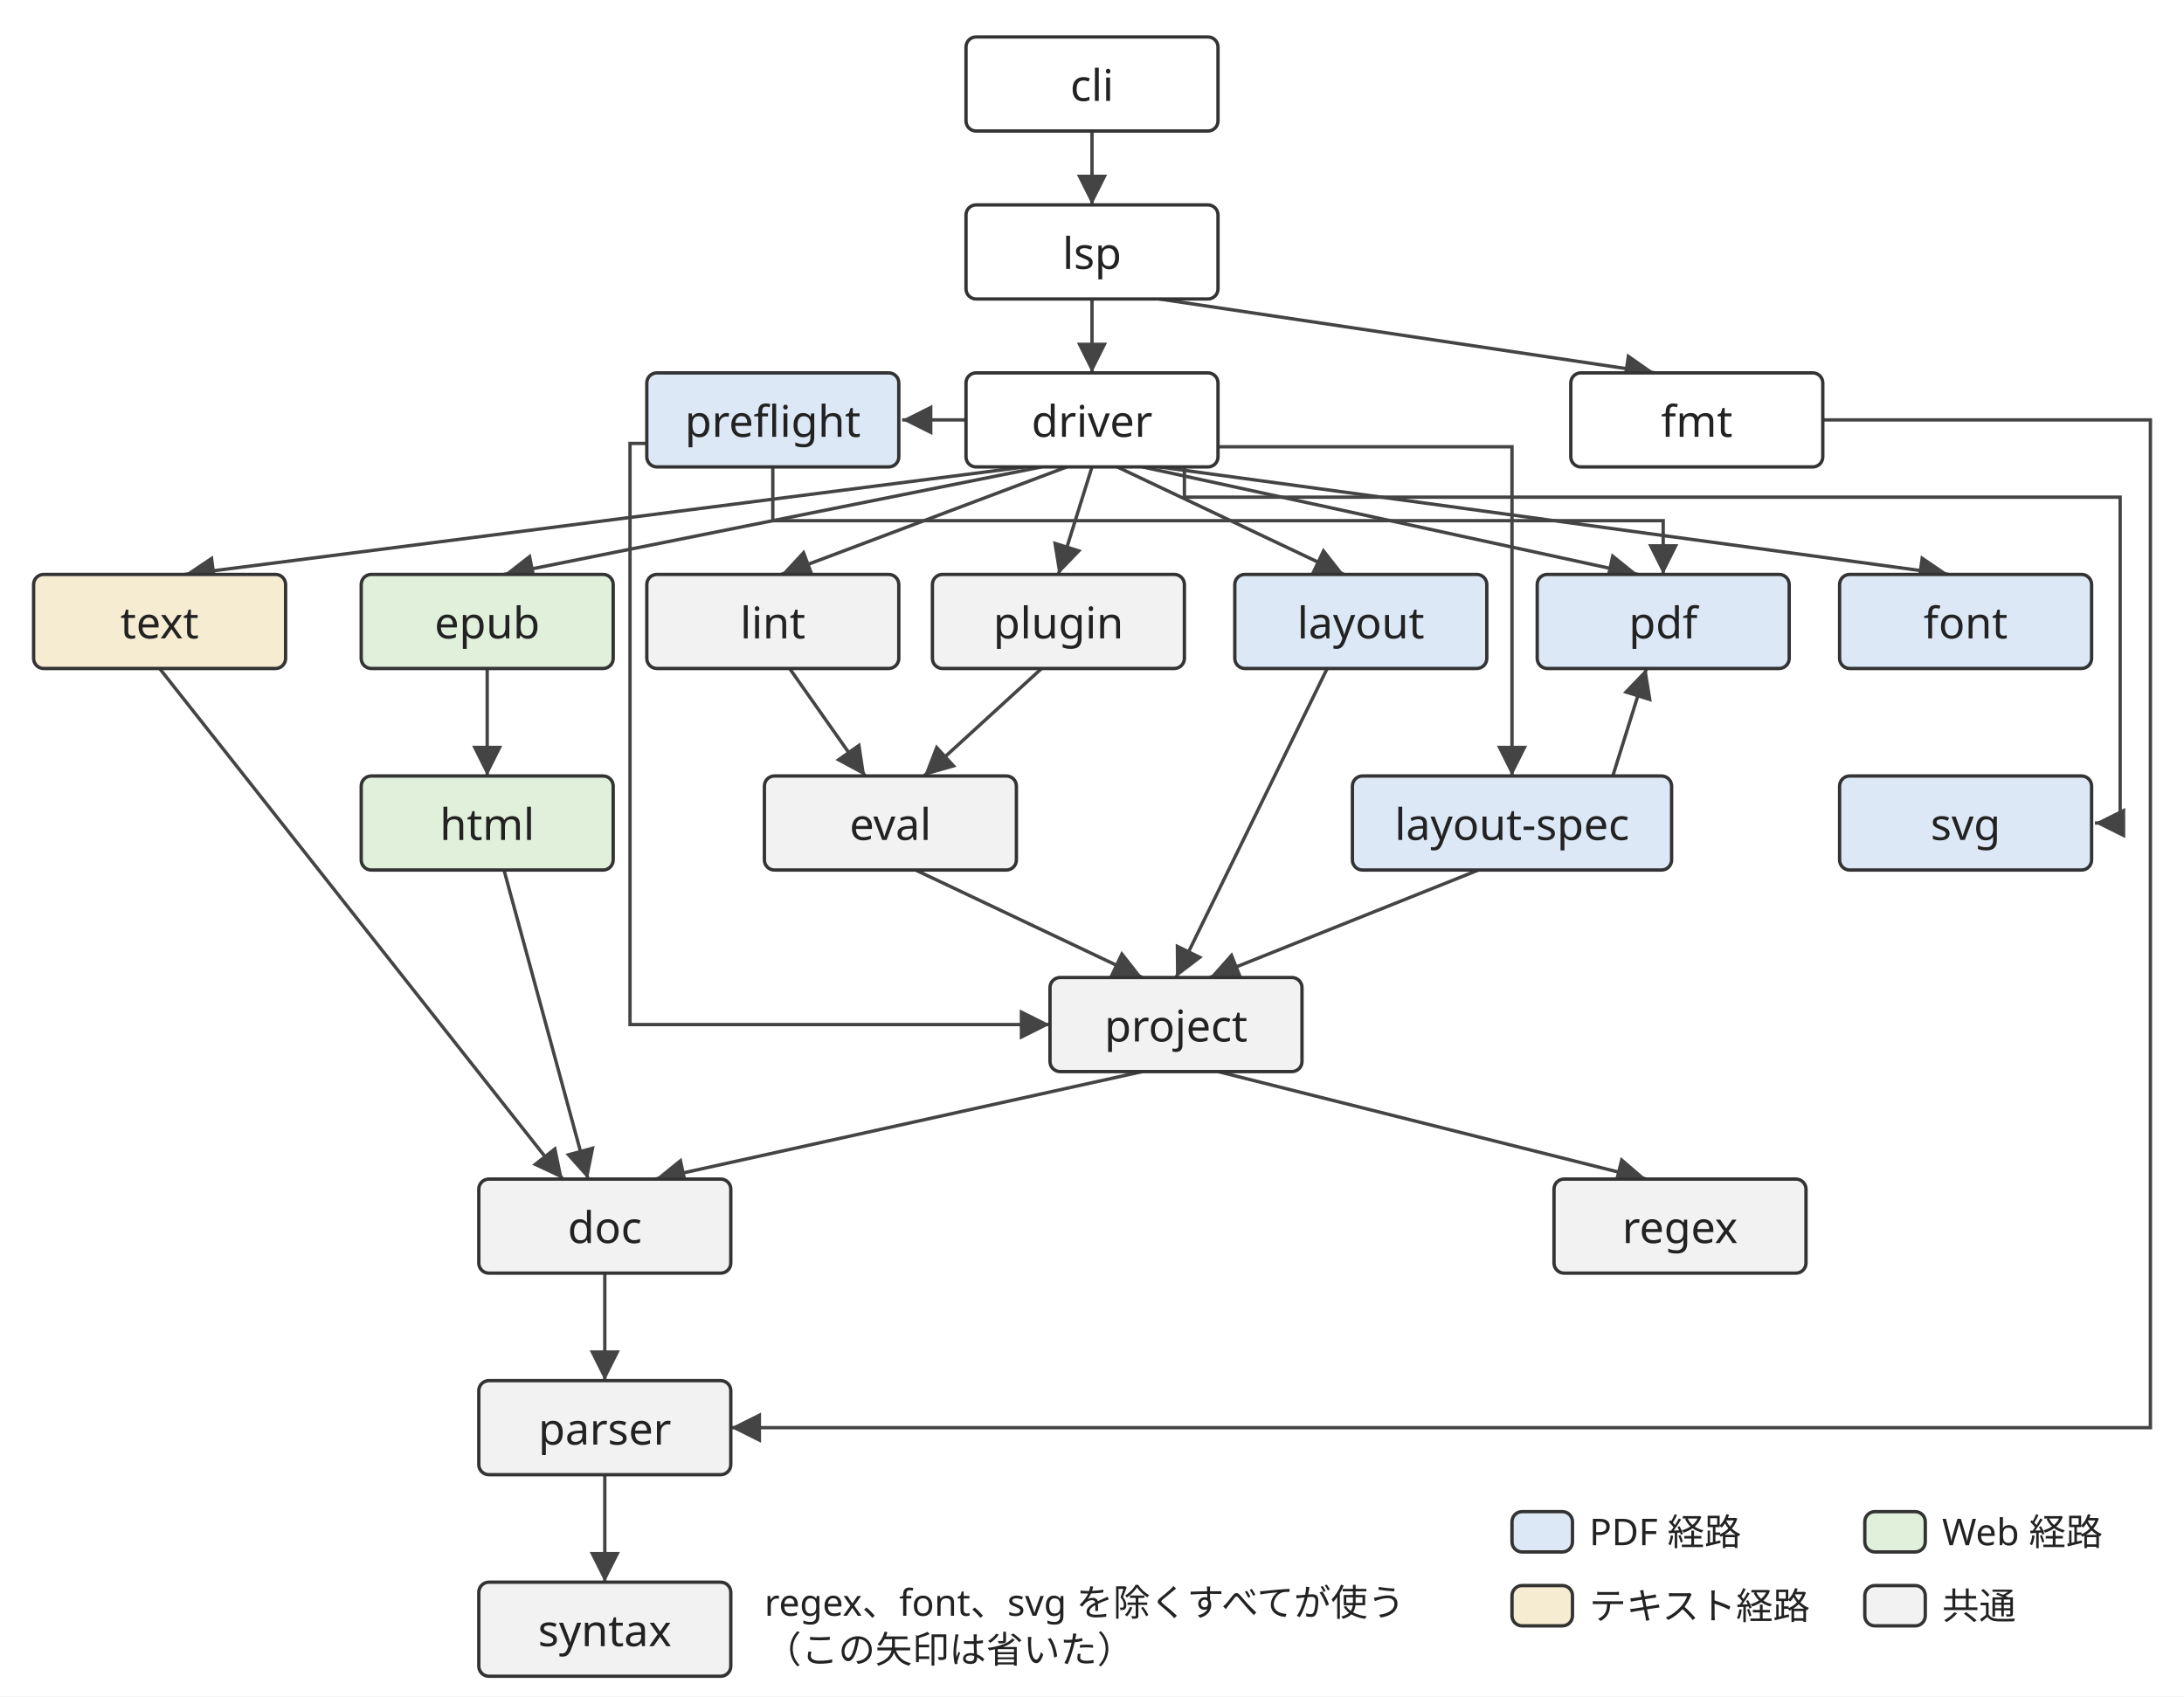
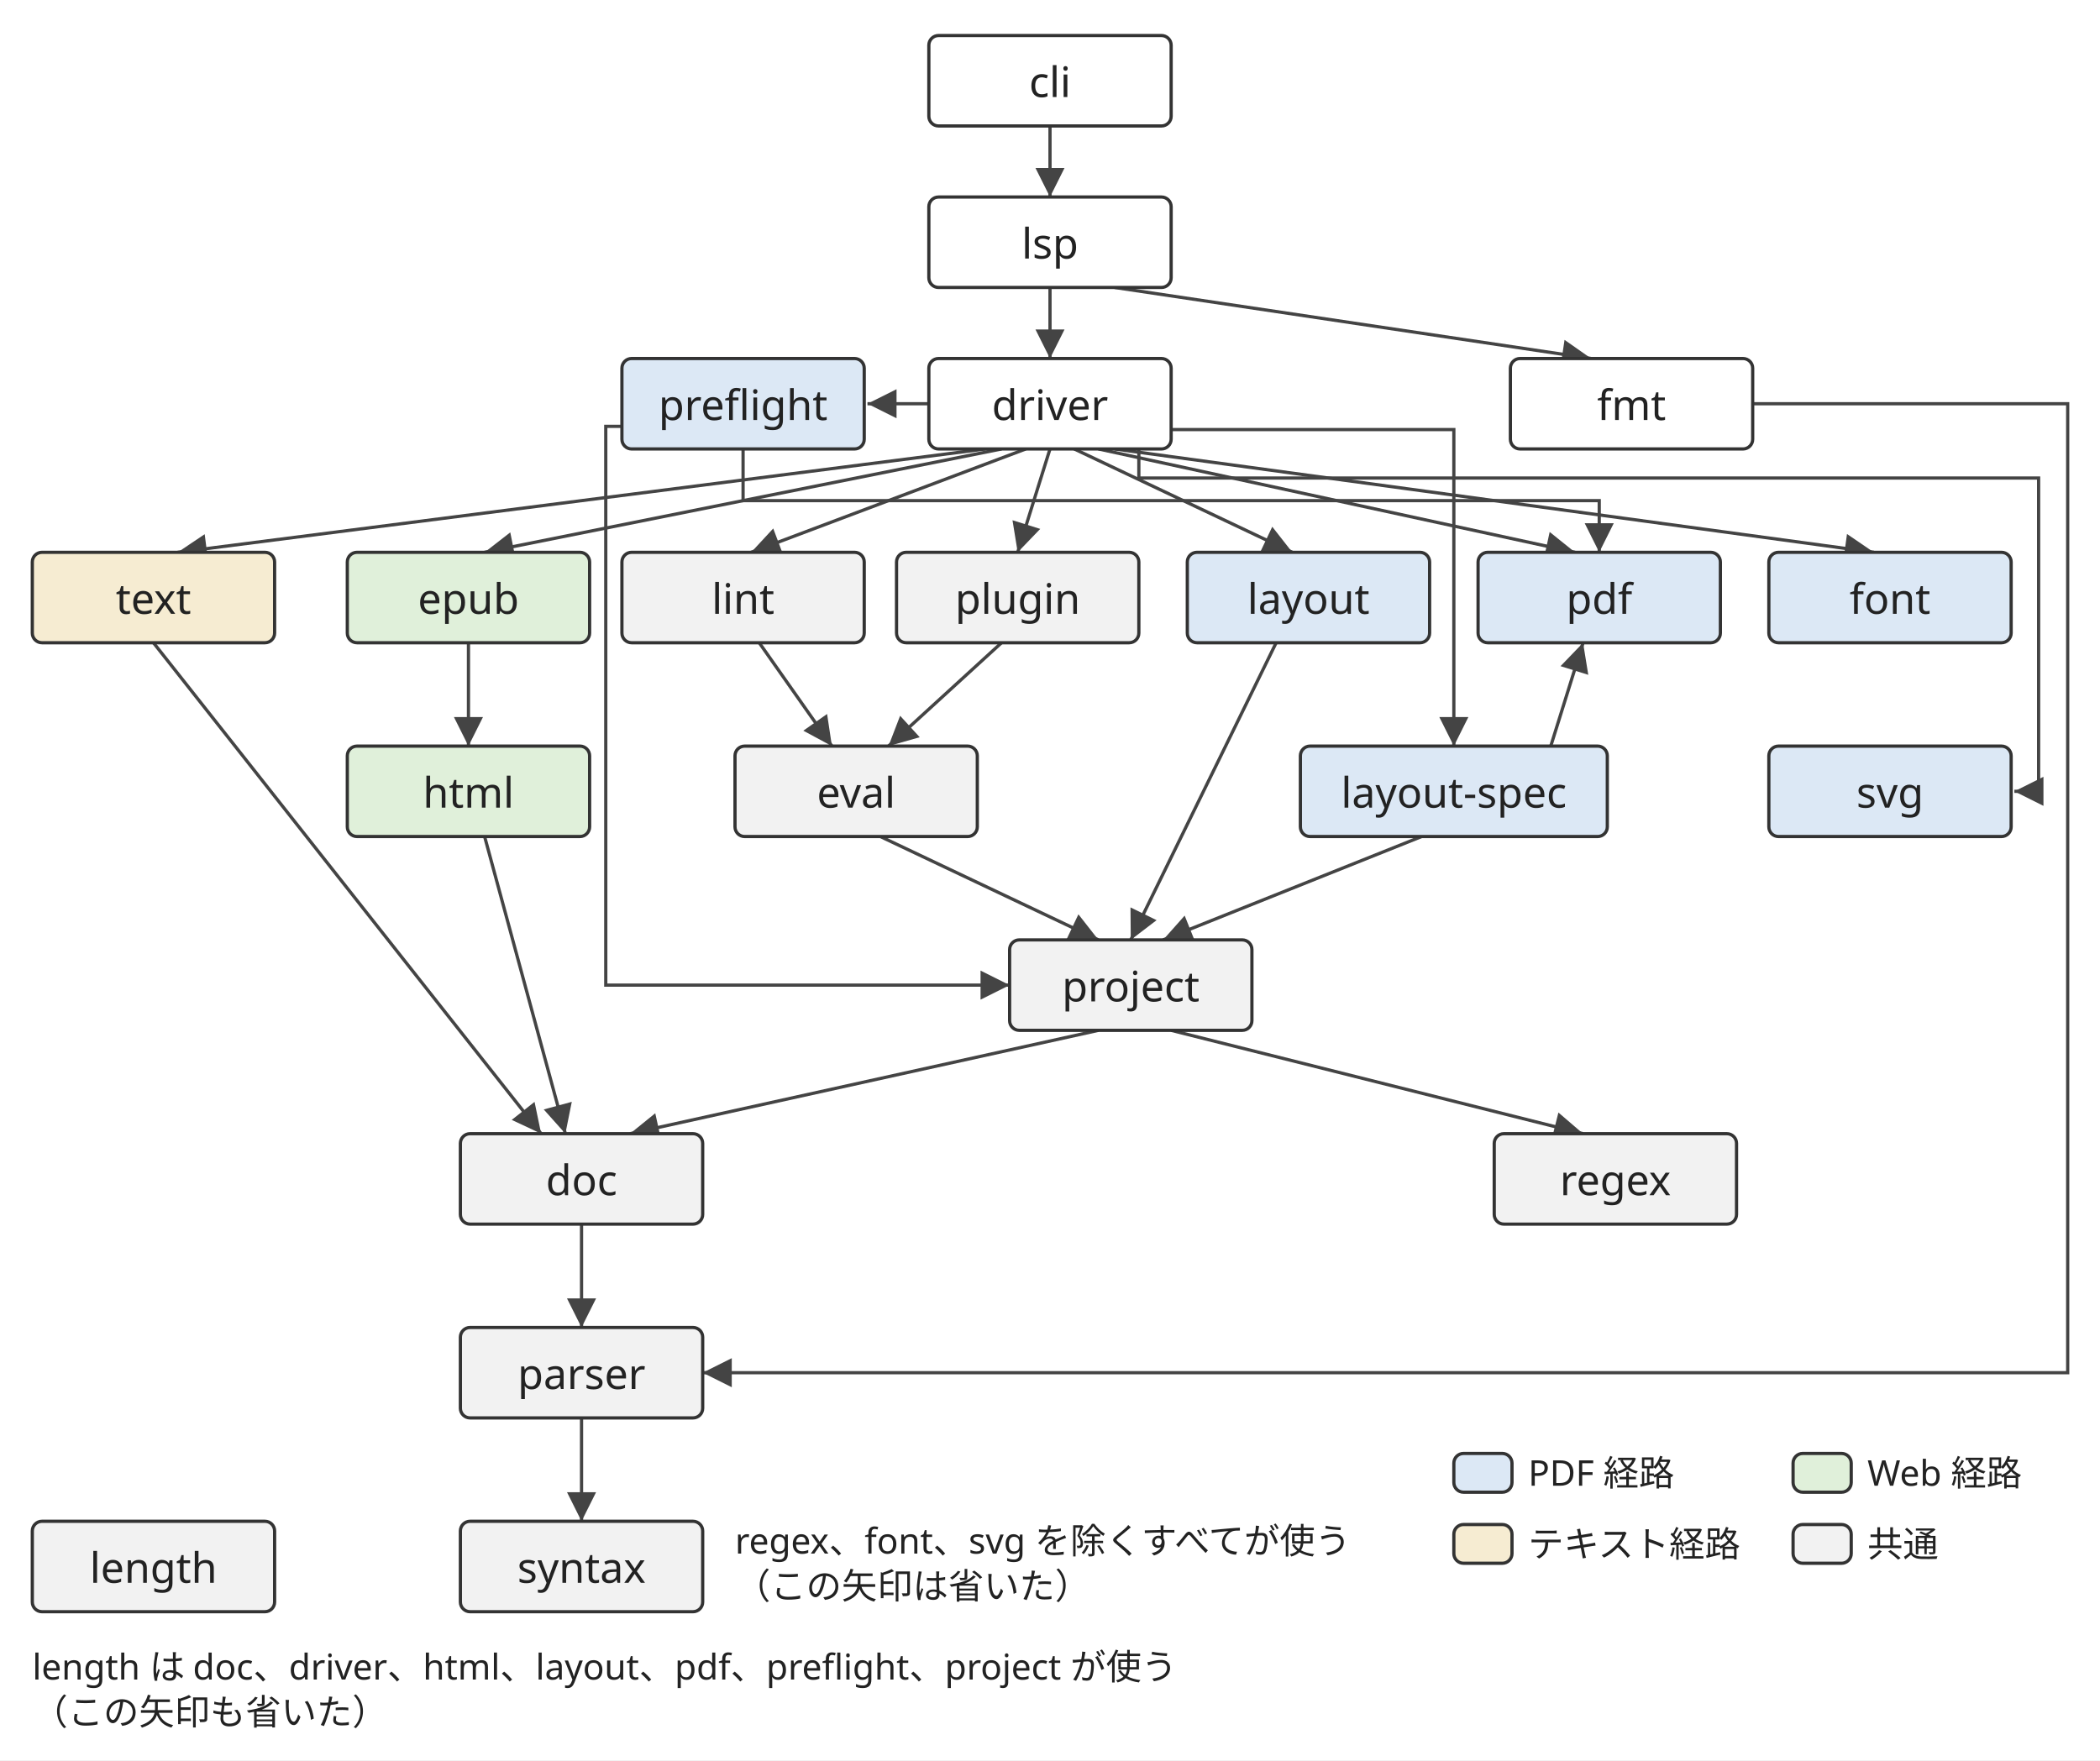
- <svg xmlns="http://www.w3.org/2000/svg" width="1300" height="1010" viewBox="0 0 1300 1010">
+ <svg xmlns="http://www.w3.org/2000/svg" width="1300" height="1090" viewBox="0 0 1300 1090">
  <style>
    @font-face { font-family: "Fig Sans"; src: url("../../fonts/NotoSansJP-Regular.otf"); }
    @font-face { font-family: "Fig Sans"; font-weight: bold; src: url("../../fonts/NotoSansJP-Bold.otf"); }
    text { font-family: "Fig Sans", sans-serif; font-size: 26px; fill: #222; }
    .name { text-anchor: middle; dominant-baseline: central; }
    .note { font-size: 22px; }
    rect.box { stroke: #333; stroke-width: 2; rx: 6; }
    .core { fill: #f2f2f2; }
    .pdf { fill: #dce8f5; }
    .web { fill: #e0f0da; }
    .txt { fill: #f6ecd2; }
    .tool { fill: #ffffff; }
    line, path.edge { stroke: #444; stroke-width: 2; fill: none; marker-end: url(#arrow); }
  </style>
  <defs>
    <marker id="arrow" viewBox="0 0 10 10" refX="10" refY="5" markerWidth="9" markerHeight="9" orient="auto-start-reverse">
      <path d="M0,0 L10,5 L0,10 z" fill="#444" />
    </marker>
  </defs>
-   <rect width="1300" height="1010" fill="#fff" />
+   <rect width="1300" height="1090" fill="#fff" />
  <line x1="650" y1="78" x2="650" y2="122" />
  <line x1="650" y1="178" x2="650" y2="222" />
  <line x1="690" y1="178" x2="985" y2="222" />
  <line x1="610" y1="278" x2="110" y2="342" />
  <line x1="620" y1="278" x2="300" y2="342" />
  <line x1="635" y1="278" x2="465" y2="342" />
  <line x1="650" y1="278" x2="630" y2="342" />
  <line x1="665" y1="278" x2="800" y2="342" />
  <line x1="680" y1="278" x2="975" y2="342" />
  <line x1="690" y1="278" x2="1160" y2="342" />
  <line x1="290" y1="398" x2="290" y2="462" />
  <line x1="95" y1="398" x2="335" y2="702" />
  <line x1="300" y1="518" x2="350" y2="702" />
  <line x1="470" y1="398" x2="515" y2="462" />
  <line x1="620" y1="398" x2="550" y2="462" />
  <line x1="790" y1="398" x2="700" y2="582" />
  <line x1="960" y1="462" x2="980" y2="398" />
  <line x1="545" y1="518" x2="680" y2="582" />
  <line x1="880" y1="518" x2="720" y2="582" />
  <line x1="680" y1="638" x2="390" y2="702" />
  <line x1="725" y1="638" x2="980" y2="702" />
  <line x1="360" y1="758" x2="360" y2="822" />
  <line x1="360" y1="878" x2="360" y2="942" />
  <path class="edge" d="M1085,250 H1280 V850 H435" />
  <line x1="575" y1="250" x2="537" y2="250" />
  <path class="edge" d="M460,278 V310 H990 V342" />
  <path class="edge" d="M705,278 V296 H1262 V490 H1247" />
  <path class="edge" d="M725,266 H900 V462" />
  <path class="edge" d="M385,264 H375 V610 H625" />
  <rect class="box tool" x="575" y="22" width="150" height="56" />
  <text class="name" x="650" y="50">cli</text>
  <rect class="box tool" x="575" y="122" width="150" height="56" />
  <text class="name" x="650" y="150">lsp</text>
  <rect class="box tool" x="575" y="222" width="150" height="56" />
  <text class="name" x="650" y="250">driver</text>
  <rect class="box tool" x="935" y="222" width="150" height="56" />
  <text class="name" x="1010" y="250">fmt</text>
  <rect class="box pdf" x="385" y="222" width="150" height="56" />
  <text class="name" x="460" y="250">preflight</text>
  <rect class="box txt" x="20" y="342" width="150" height="56" />
  <text class="name" x="95" y="370">text</text>
  <rect class="box web" x="215" y="342" width="150" height="56" />
  <text class="name" x="290" y="370">epub</text>
  <rect class="box core" x="385" y="342" width="150" height="56" />
  <text class="name" x="460" y="370">lint</text>
  <rect class="box core" x="555" y="342" width="150" height="56" />
  <text class="name" x="630" y="370">plugin</text>
  <rect class="box pdf" x="735" y="342" width="150" height="56" />
  <text class="name" x="810" y="370">layout</text>
  <rect class="box pdf" x="915" y="342" width="150" height="56" />
  <text class="name" x="990" y="370">pdf</text>
  <rect class="box pdf" x="1095" y="342" width="150" height="56" />
  <text class="name" x="1170" y="370">font</text>
  <rect class="box web" x="215" y="462" width="150" height="56" />
  <text class="name" x="290" y="490">html</text>
  <rect class="box core" x="455" y="462" width="150" height="56" />
  <text class="name" x="530" y="490">eval</text>
  <rect class="box pdf" x="805" y="462" width="190" height="56" />
  <text class="name" x="900" y="490">layout-spec</text>
  <rect class="box pdf" x="1095" y="462" width="150" height="56" />
  <text class="name" x="1170" y="490">svg</text>
  <rect class="box core" x="625" y="582" width="150" height="56" />
  <text class="name" x="700" y="610">project</text>
  <rect class="box core" x="285" y="702" width="150" height="56" />
  <text class="name" x="360" y="730">doc</text>
  <rect class="box core" x="925" y="702" width="150" height="56" />
  <text class="name" x="1000" y="730">regex</text>
  <rect class="box core" x="285" y="822" width="150" height="56" />
  <text class="name" x="360" y="850">parser</text>
  <rect class="box core" x="285" y="942" width="150" height="56" />
  <text class="name" x="360" y="970">syntax</text>
  <text class="note" x="455" y="962">regex、font、svg を除くすべてが使う</text>
  <text class="note" x="455" y="990">（この矢印は省いた）</text>
+   <rect class="box core" x="20" y="942" width="150" height="56" />
+   <text class="name" x="95" y="970">length</text>
+   <text class="note" x="20" y="1040">length は doc、driver、html、layout、pdf、preflight、project が使う</text>
+   <text class="note" x="20" y="1068">（この矢印も省いた）</text>
  <rect class="box pdf" x="900" y="900" width="36" height="24" />
  <text class="note" x="946" y="920">PDF 経路</text>
  <rect class="box web" x="1110" y="900" width="36" height="24" />
  <text class="note" x="1156" y="920">Web 経路</text>
  <rect class="box txt" x="900" y="944" width="36" height="24" />
  <text class="note" x="946" y="964">テキスト経路</text>
  <rect class="box core" x="1110" y="944" width="36" height="24" />
  <text class="note" x="1156" y="964">共通</text>
</svg>
